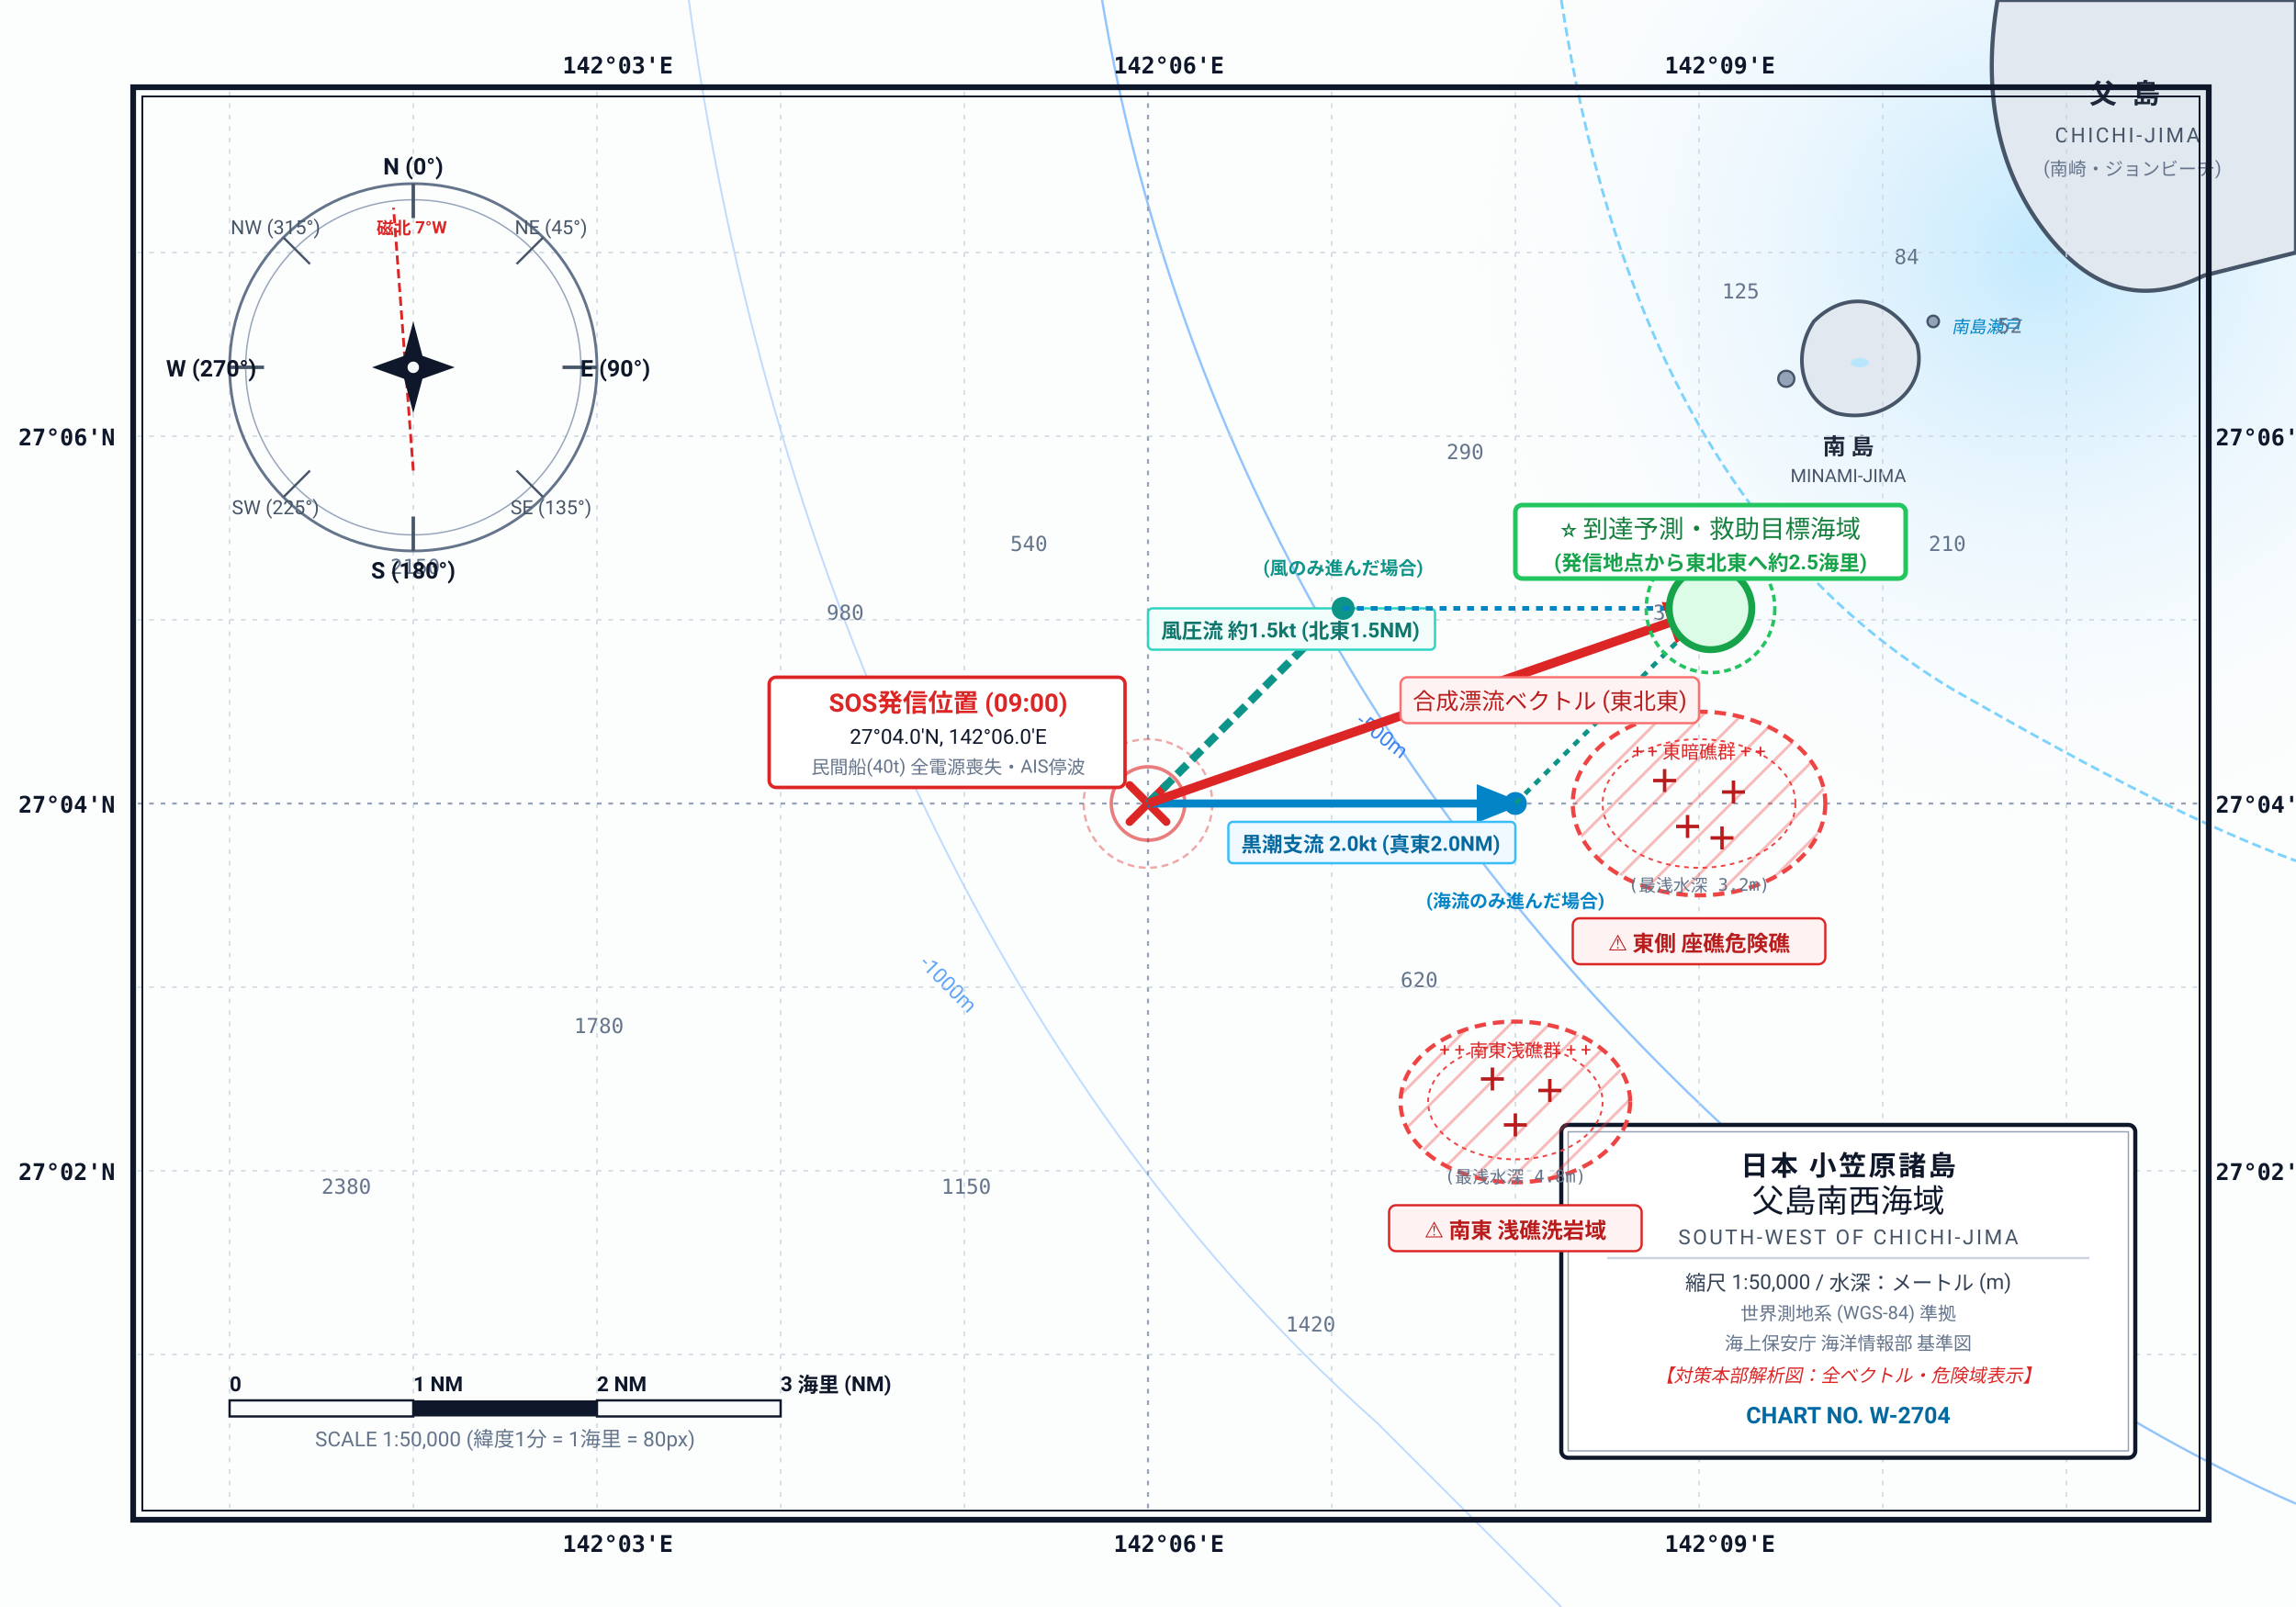
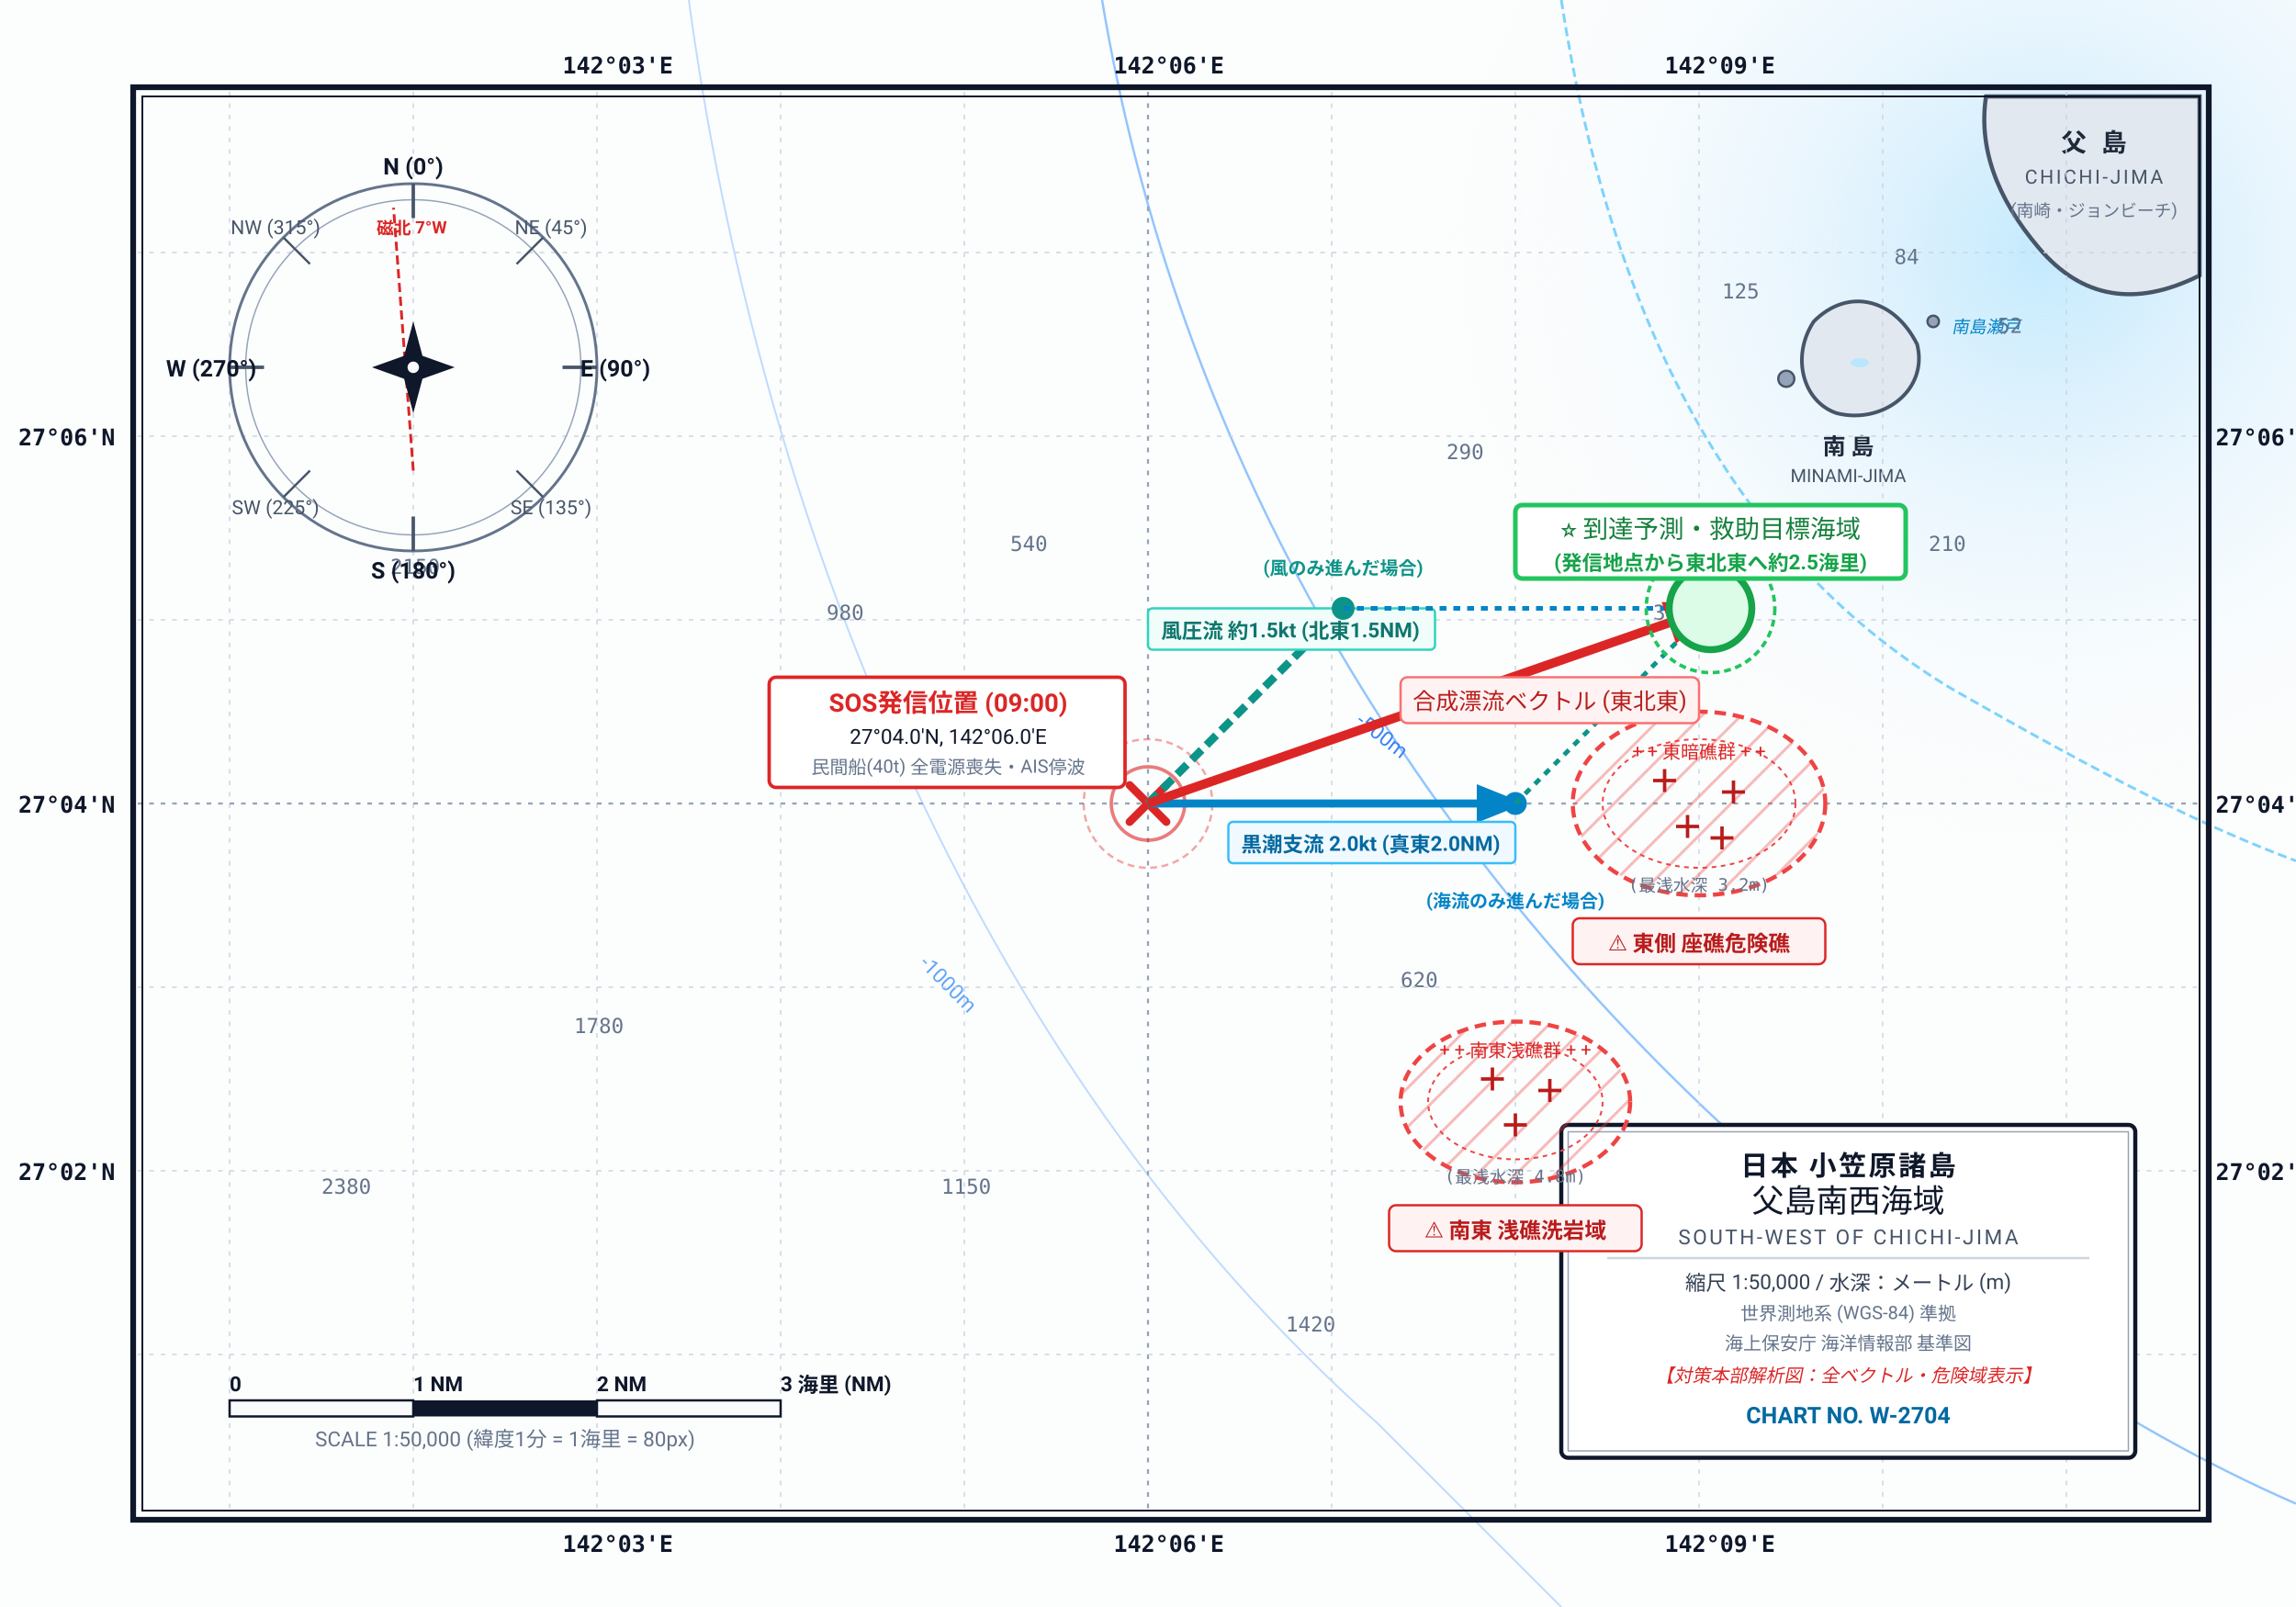
<svg xmlns="http://www.w3.org/2000/svg" viewBox="0 0 1000 700" width="1000" height="700" style="background-color: #fcfdfd; font-family: -apple-system, BlinkMacSystemFont, 'Segoe UI', Roboto, 'Helvetica Neue', Arial, sans-serif;">
  <defs>
    <marker id="arrow-current" viewBox="0 0 10 10" refX="8" refY="5" markerWidth="6" markerHeight="6" orient="auto-start-reverse">
      <path d="M 0 1 L 10 5 L 0 9 z" fill="#0284c7" />
    </marker>
    <marker id="arrow-wind" viewBox="0 0 10 10" refX="8" refY="5" markerWidth="6" markerHeight="6" orient="auto-start-reverse">
      <path d="M 0 1 L 10 5 L 0 9 z" fill="#0d9488" />
    </marker>
    <marker id="arrow-result" viewBox="0 0 10 10" refX="8" refY="5" markerWidth="6" markerHeight="6" orient="auto-start-reverse">
      <path d="M 0 1 L 10 5 L 0 9 z" fill="#dc2626" />
    </marker>
    <pattern id="reef-pattern" width="12" height="12" patternTransform="rotate(45 0 0)" patternUnits="userSpaceOnUse">
      <line x1="0" y1="0" x2="0" y2="12" stroke="#ef4444" stroke-width="2.5" opacity="0.35" />
    </pattern>
    <radialGradient id="shallow-grad-ogasawara" cx="890" cy="110" r="260" gradientUnits="userSpaceOnUse">
      <stop offset="0%" stop-color="#bae6fd" stop-opacity="0.85" />
      <stop offset="50%" stop-color="#e0f2fe" stop-opacity="0.5" />
      <stop offset="100%" stop-color="#fdfefe" stop-opacity="0.05" />
    </radialGradient>
  </defs>
  <rect x="0" y="0" width="1000" height="700" fill="#fcfdfd" />
  <circle cx="890" cy="110" r="260" fill="url(#shallow-grad-ogasawara)" />
-   <path d="M 870 0 Q 860 60 890 100 T 960 120 L 1000 110 L 1000 0 Z" fill="#e2e8f0" stroke="#475569" stroke-width="1.8" />
-   <text x="910" y="45" font-size="12" font-weight="bold" fill="#1e293b" letter-spacing="2">父 島</text>
-   <text x="895" y="62" font-size="9" font-weight="semibold" fill="#475569" letter-spacing="1">CHICHI-JIMA</text>
-   <text x="890" y="76" font-size="8" fill="#64748b">(南崎・ジョンビーチ)</text>
+   <path d="M 865 42 Q 860 75 888 108 T 958 120 L 958 42 Z" fill="#e2e8f0" stroke="#475569" stroke-width="1.8" />
+   <text x="912" y="66" font-size="11" font-weight="bold" fill="#1e293b" letter-spacing="2" text-anchor="middle">父 島</text>
+   <text x="912" y="80" font-size="8.5" font-weight="semibold" fill="#475569" letter-spacing="1" text-anchor="middle">CHICHI-JIMA</text>
+   <text x="912" y="94" font-size="7.5" fill="#64748b" text-anchor="middle">(南崎・ジョンビーチ)</text>
  <path d="M 790 140 C 805 125 825 130 835 150 C 840 170 820 185 800 180 C 785 175 780 155 790 140 Z" fill="#e2e8f0" stroke="#475569" stroke-width="1.6" />
  <circle cx="778" cy="165" r="3.5" fill="#94a3b8" stroke="#475569" stroke-width="1" />
  <circle cx="842" cy="140" r="2.5" fill="#94a3b8" stroke="#475569" stroke-width="1" />
  <ellipse cx="810" cy="158" rx="4" ry="2" fill="#bae6fd" />
  <text x="805" y="198" text-anchor="middle" font-size="10" font-weight="bold" fill="#1e293b">南 島</text>
  <text x="805" y="210" text-anchor="middle" font-size="8" fill="#475569">MINAMI-JIMA</text>
  <text x="850" y="145" font-size="7.5" fill="#0284c7" font-style="italic">南島瀬戸</text>
  <path d="M 680 0 C 700 130 750 240 850 300 C 920 340 960 360 1000 375" fill="none" stroke="#7dd3fc" stroke-width="1.2" stroke-dasharray="4 2" />
  <text x="760" y="225" font-size="9" fill="#0284c7" transform="rotate(35 760 225)">-200m</text>
  <path d="M 480 0 C 510 180 600 350 750 490 C 850 570 920 620 1000 655" fill="none" stroke="#93c5fd" stroke-width="1" />
  <text x="590" y="315" font-size="9" fill="#3b82f6" transform="rotate(38 590 315)">-500m</text>
  <path d="M 300 0 C 330 220 420 460 600 620 L 680 700" fill="none" stroke="#bfdbfe" stroke-width="0.8" />
  <text x="400" y="420" font-size="9" fill="#60a5fa" transform="rotate(45 400 420)">-1000m</text>
  <g font-size="9" fill="#64748b" font-family="monospace">
    <text x="870" y="145">52</text>
    <text x="825" y="115">84</text>
    <text x="750" y="130">125</text>
    <text x="840" y="240">210</text>
    <text x="720" y="270">340</text>
    <text x="630" y="200">290</text>
    <text x="760" y="410">450</text>
    <text x="610" y="430">620</text>
    <text x="440" y="240">540</text>
    <text x="360" y="270">980</text>
    <text x="410" y="520">1150</text>
    <text x="250" y="450">1780</text>
    <text x="170" y="250">2150</text>
    <text x="140" y="520">2380</text>
    <text x="560" y="580">1420</text>
  </g>
  <g stroke="#cbd5e1" stroke-width="0.6" stroke-dasharray="2 3">
    <line x1="100" y1="40" x2="100" y2="660" />
    <line x1="180" y1="40" x2="180" y2="660" />
    <line x1="260" y1="40" x2="260" y2="660" />
    <line x1="340" y1="40" x2="340" y2="660" />
    <line x1="420" y1="40" x2="420" y2="660" />
    <line x1="500" y1="40" x2="500" y2="660" stroke="#94a3b8" stroke-width="0.9" />
    <line x1="580" y1="40" x2="580" y2="660" />
    <line x1="660" y1="40" x2="660" y2="660" />
    <line x1="740" y1="40" x2="740" y2="660" />
    <line x1="820" y1="40" x2="820" y2="660" />
    <line x1="900" y1="40" x2="900" y2="660" />
    <line x1="60" y1="110" x2="960" y2="110" />
    <line x1="60" y1="190" x2="960" y2="190" />
    <line x1="60" y1="270" x2="960" y2="270" />
    <line x1="60" y1="350" x2="960" y2="350" stroke="#94a3b8" stroke-width="0.9" />
    <line x1="60" y1="430" x2="960" y2="430" />
    <line x1="60" y1="510" x2="960" y2="510" />
    <line x1="60" y1="590" x2="960" y2="590" />
  </g>
  <rect x="58" y="38" width="904" height="624" fill="none" stroke="#0f172a" stroke-width="2.5" />
  <rect x="62" y="42" width="896" height="616" fill="none" stroke="#0f172a" stroke-width="0.8" />
  <g font-size="10" font-weight="bold" fill="#0f172a" font-family="monospace">
    <text x="245" y="32">142°03'E</text>
    <text x="485" y="32">142°06'E</text>
    <text x="725" y="32">142°09'E</text>
    <text x="245" y="676">142°03'E</text>
    <text x="485" y="676">142°06'E</text>
    <text x="725" y="676">142°09'E</text>
    <text x="8" y="194">27°06'N</text>
    <text x="8" y="354">27°04'N</text>
    <text x="8" y="514">27°02'N</text>
    <text x="965" y="194">27°06'N</text>
    <text x="965" y="354">27°04'N</text>
    <text x="965" y="514">27°02'N</text>
  </g>
  <g transform="translate(180, 160)">
    <circle cx="0" cy="0" r="80" fill="none" stroke="#64748b" stroke-width="1.2" />
    <circle cx="0" cy="0" r="73" fill="none" stroke="#94a3b8" stroke-width="0.6" />
    <g stroke="#475569">
      <line x1="0" y1="-80" x2="0" y2="-65" stroke-width="1.5" />
      <line x1="80" y1="0" x2="65" y2="0" stroke-width="1.5" />
      <line x1="0" y1="80" x2="0" y2="65" stroke-width="1.5" />
      <line x1="-80" y1="0" x2="-65" y2="0" stroke-width="1.5" />
      <line x1="56.5" y1="-56.5" x2="45" y2="-45" stroke-width="1" />
      <line x1="56.5" y1="56.5" x2="45" y2="45" stroke-width="1" />
      <line x1="-56.5" y1="56.5" x2="-45" y2="45" stroke-width="1" />
      <line x1="-56.5" y1="-56.5" x2="-45" y2="-45" stroke-width="1" />
    </g>
    <text x="0" y="-84" text-anchor="middle" font-size="10" font-weight="bold" fill="#0f172a">N (0°)</text>
    <text x="88" y="4" text-anchor="middle" font-size="10" font-weight="bold" fill="#0f172a">E (90°)</text>
    <text x="0" y="92" text-anchor="middle" font-size="10" font-weight="bold" fill="#0f172a">S (180°)</text>
    <text x="-88" y="4" text-anchor="middle" font-size="10" font-weight="bold" fill="#0f172a">W (270°)</text>
    <text x="60" y="-58" text-anchor="middle" font-size="8.5" fill="#475569">NE (45°)</text>
    <text x="60" y="64" text-anchor="middle" font-size="8.5" fill="#475569">SE (135°)</text>
    <text x="-60" y="64" text-anchor="middle" font-size="8.5" fill="#475569">SW (225°)</text>
    <text x="-60" y="-58" text-anchor="middle" font-size="8.5" fill="#475569">NW (315°)</text>
    <line x1="0" y1="45" x2="-8.6" y2="-69.5" stroke="#dc2626" stroke-width="1.2" stroke-dasharray="4 2" />
    <text x="-16" y="-58" font-size="7.5" font-weight="bold" fill="#dc2626">磁北 7°W</text>
    <path d="M 0 -20 L 4 -5 L 18 0 L 4 5 L 0 20 L -4 5 L -18 0 L -4 -5 Z" fill="#0f172a" />
    <circle cx="0" cy="0" r="2.5" fill="#f8fafc" />
  </g>
  <g transform="translate(100, 610)">
    <rect x="0" y="0" width="240" height="7" fill="#0f172a" />
    <rect x="0" y="0" width="80" height="7" fill="#f8fafc" stroke="#0f172a" stroke-width="1" />
    <rect x="160" y="0" width="80" height="7" fill="#f8fafc" stroke="#0f172a" stroke-width="1" />
    <text x="0" y="-4" font-size="9" font-weight="bold" fill="#0f172a">0</text>
    <text x="80" y="-4" font-size="9" font-weight="bold" fill="#0f172a">1 NM</text>
    <text x="160" y="-4" font-size="9" font-weight="bold" fill="#0f172a">2 NM</text>
    <text x="240" y="-4" font-size="9" font-weight="bold" fill="#0f172a">3 海里 (NM)</text>
    <text x="120" y="20" text-anchor="middle" font-size="9" fill="#64748b">SCALE 1:50,000 (緯度1分 = 1海里 = 80px)</text>
  </g>
  <g transform="translate(680, 490)">
    <rect x="0" y="0" width="250" height="145" fill="#ffffff" stroke="#0f172a" stroke-width="1.8" rx="3" />
    <rect x="3" y="3" width="244" height="139" fill="none" stroke="#94a3b8" stroke-width="0.6" />
    <text x="125" y="22" text-anchor="middle" font-size="12" font-weight="bold" fill="#0f172a" letter-spacing="1">日本 小笠原諸島</text>
    <text x="125" y="38" text-anchor="middle" font-size="14" font-weight="extrabold" fill="#0f172a">父島南西海域</text>
    <text x="125" y="52" text-anchor="middle" font-size="9" fill="#475569" letter-spacing="1">SOUTH-WEST OF CHICHI-JIMA</text>
    <line x1="20" y1="58" x2="230" y2="58" stroke="#cbd5e1" stroke-width="1" />
    <text x="125" y="72" text-anchor="middle" font-size="9" fill="#334155">縮尺 1:50,000 / 水深：メートル (m)</text>
    <text x="125" y="85" text-anchor="middle" font-size="8" fill="#64748b">世界測地系 (WGS-84) 準拠</text>
    <text x="125" y="98" text-anchor="middle" font-size="8" fill="#64748b">海上保安庁 海洋情報部 基準図</text>
    <text x="125" y="112" text-anchor="middle" font-size="8" fill="#dc2626" font-style="italic">【対策本部解析図：全ベクトル・危険域表示】</text>
    <text x="125" y="130" text-anchor="middle" font-size="10" font-weight="bold" fill="#0369a1">CHART NO. W-2704</text>
  </g>
  <g>
    <ellipse cx="740" cy="350" rx="55" ry="40" fill="url(#reef-pattern)" stroke="#ef4444" stroke-width="1.8" stroke-dasharray="5 3" />
    <ellipse cx="740" cy="350" rx="42" ry="28" fill="none" stroke="#ef4444" stroke-width="0.8" stroke-dasharray="2 2" />
    <g stroke="#b91c1c" stroke-width="1.5">
      <line x1="720" y1="340" x2="730" y2="340" />
      <line x1="725" y1="335" x2="725" y2="345" />
      <line x1="750" y1="345" x2="760" y2="345" />
      <line x1="755" y1="340" x2="755" y2="350" />
      <line x1="730" y1="360" x2="740" y2="360" />
      <line x1="735" y1="355" x2="735" y2="365" />
      <line x1="745" y1="365" x2="755" y2="365" />
      <line x1="750" y1="360" x2="750" y2="370" />
    </g>
    <text x="740" y="330" text-anchor="middle" font-size="8" fill="#dc2626">+ + 東暗礁群 + +</text>
    <text x="740" y="388" text-anchor="middle" font-size="7.5" fill="#64748b" font-family="monospace">(最浅水深 3.2m)</text>
    <rect x="685" y="400" width="110" height="20" fill="#fef2f2" stroke="#dc2626" rx="3" />
    <text x="740" y="414" text-anchor="middle" font-size="9.5" font-weight="bold" fill="#b91c1c">⚠️ 東側 座礁危険礁</text>
  </g>
  <g>
    <ellipse cx="660" cy="480" rx="50" ry="35" fill="url(#reef-pattern)" stroke="#ef4444" stroke-width="1.8" stroke-dasharray="5 3" />
    <ellipse cx="660" cy="480" rx="38" ry="25" fill="none" stroke="#ef4444" stroke-width="0.8" stroke-dasharray="2 2" />
    <g stroke="#b91c1c" stroke-width="1.5">
      <line x1="645" y1="470" x2="655" y2="470" />
      <line x1="650" y1="465" x2="650" y2="475" />
      <line x1="670" y1="475" x2="680" y2="475" />
      <line x1="675" y1="470" x2="675" y2="480" />
      <line x1="655" y1="490" x2="665" y2="490" />
      <line x1="660" y1="485" x2="660" y2="495" />
    </g>
    <text x="660" y="460" text-anchor="middle" font-size="8" fill="#dc2626">+ + 南東浅礁群 + +</text>
    <text x="660" y="515" text-anchor="middle" font-size="7.5" fill="#64748b" font-family="monospace">(最浅水深 4.8m)</text>
    <rect x="605" y="525" width="110" height="20" fill="#fef2f2" stroke="#dc2626" rx="3" />
    <text x="660" y="539" text-anchor="middle" font-size="9.5" font-weight="bold" fill="#b91c1c">⚠️ 南東 浅礁洗岩域</text>
  </g>
  <g transform="translate(500, 350)">
    <circle cx="0" cy="0" r="16" fill="none" stroke="#dc2626" stroke-width="1.5" opacity="0.6" />
    <circle cx="0" cy="0" r="28" fill="none" stroke="#dc2626" stroke-width="1" stroke-dasharray="3 2" opacity="0.4" />
    <line x1="-8" y1="-8" x2="8" y2="8" stroke="#dc2626" stroke-width="3.5" stroke-linecap="round" />
    <line x1="-8" y1="8" x2="8" y2="-8" stroke="#dc2626" stroke-width="3.5" stroke-linecap="round" />
    <rect x="-165" y="-55" width="155" height="48" fill="#ffffff" stroke="#dc2626" stroke-width="1.5" rx="3" />
    <text x="-87" y="-40" text-anchor="middle" font-size="11" font-weight="bold" fill="#dc2626">SOS発信位置 (09:00)</text>
    <text x="-87" y="-26" text-anchor="middle" font-size="9" font-weight="medium" fill="#0f172a">27°04.0'N, 142°06.0'E</text>
    <text x="-87" y="-13" text-anchor="middle" font-size="8" fill="#64748b">民間船(40t) 全電源喪失・AIS停波</text>
  </g>
  <g>
    <line x1="500" y1="350" x2="660" y2="350" stroke="#0284c7" stroke-width="3.5" marker-end="url(#arrow-current)" />
    <rect x="535" y="358" width="125" height="18" fill="#f0f9ff" stroke="#38bdf8" rx="2" />
    <text x="597" y="371" text-anchor="middle" font-size="9" font-weight="bold" fill="#0369a1">黒潮支流 2.0kt (真東2.0NM)</text>
    <circle cx="660" cy="350" r="5" fill="#0284c7" />
    <text x="660" y="395" text-anchor="middle" font-size="8" fill="#0284c7" font-weight="bold">(海流のみ進んだ場合)</text>
  </g>
  <g>
    <line x1="500" y1="350" x2="585" y2="265" stroke="#0d9488" stroke-width="3.5" stroke-dasharray="6 3" marker-end="url(#arrow-wind)" />
    <rect x="500" y="265" width="125" height="18" fill="#f0fdfa" stroke="#2dd4bf" rx="2" />
    <text x="562" y="278" text-anchor="middle" font-size="9" font-weight="bold" fill="#0f766e">風圧流 約1.5kt (北東1.5NM)</text>
    <circle cx="585" cy="265" r="5" fill="#0d9488" />
    <text x="585" y="250" text-anchor="middle" font-size="8" fill="#0d9488" font-weight="bold">(風のみ進んだ場合)</text>
  </g>
  <g>
    <line x1="660" y1="350" x2="745" y2="265" stroke="#0d9488" stroke-width="2" stroke-dasharray="3 3" />
    <line x1="585" y1="265" x2="745" y2="265" stroke="#0284c7" stroke-width="2" stroke-dasharray="3 3" />
    <line x1="500" y1="350" x2="745" y2="265" stroke="#dc2626" stroke-width="4" marker-end="url(#arrow-result)" />
    <rect x="610" y="295" width="130" height="20" fill="#fef2f2" stroke="#f87171" rx="3" />
    <text x="675" y="309" text-anchor="middle" font-size="10" font-weight="extrabold" fill="#b91c1c">合成漂流ベクトル (東北東)</text>
    <g transform="translate(745, 265)">
      <circle cx="0" cy="0" r="18" fill="#dcfce7" stroke="#16a34a" stroke-width="3" />
      <circle cx="0" cy="0" r="28" fill="none" stroke="#22c55e" stroke-width="1.5" stroke-dasharray="3 2" />
      <rect x="-85" y="-45" width="170" height="32" fill="#ffffff" stroke="#22c55e" stroke-width="2" rx="3" />
      <text x="0" y="-31" text-anchor="middle" font-size="11" font-weight="extrabold" fill="#15803d">⭐ 到達予測・救助目標海域</text>
      <text x="0" y="-17" text-anchor="middle" font-size="9" font-weight="bold" fill="#16a34a">(発信地点から東北東へ約2.5海里)</text>
    </g>
  </g>
</svg>
